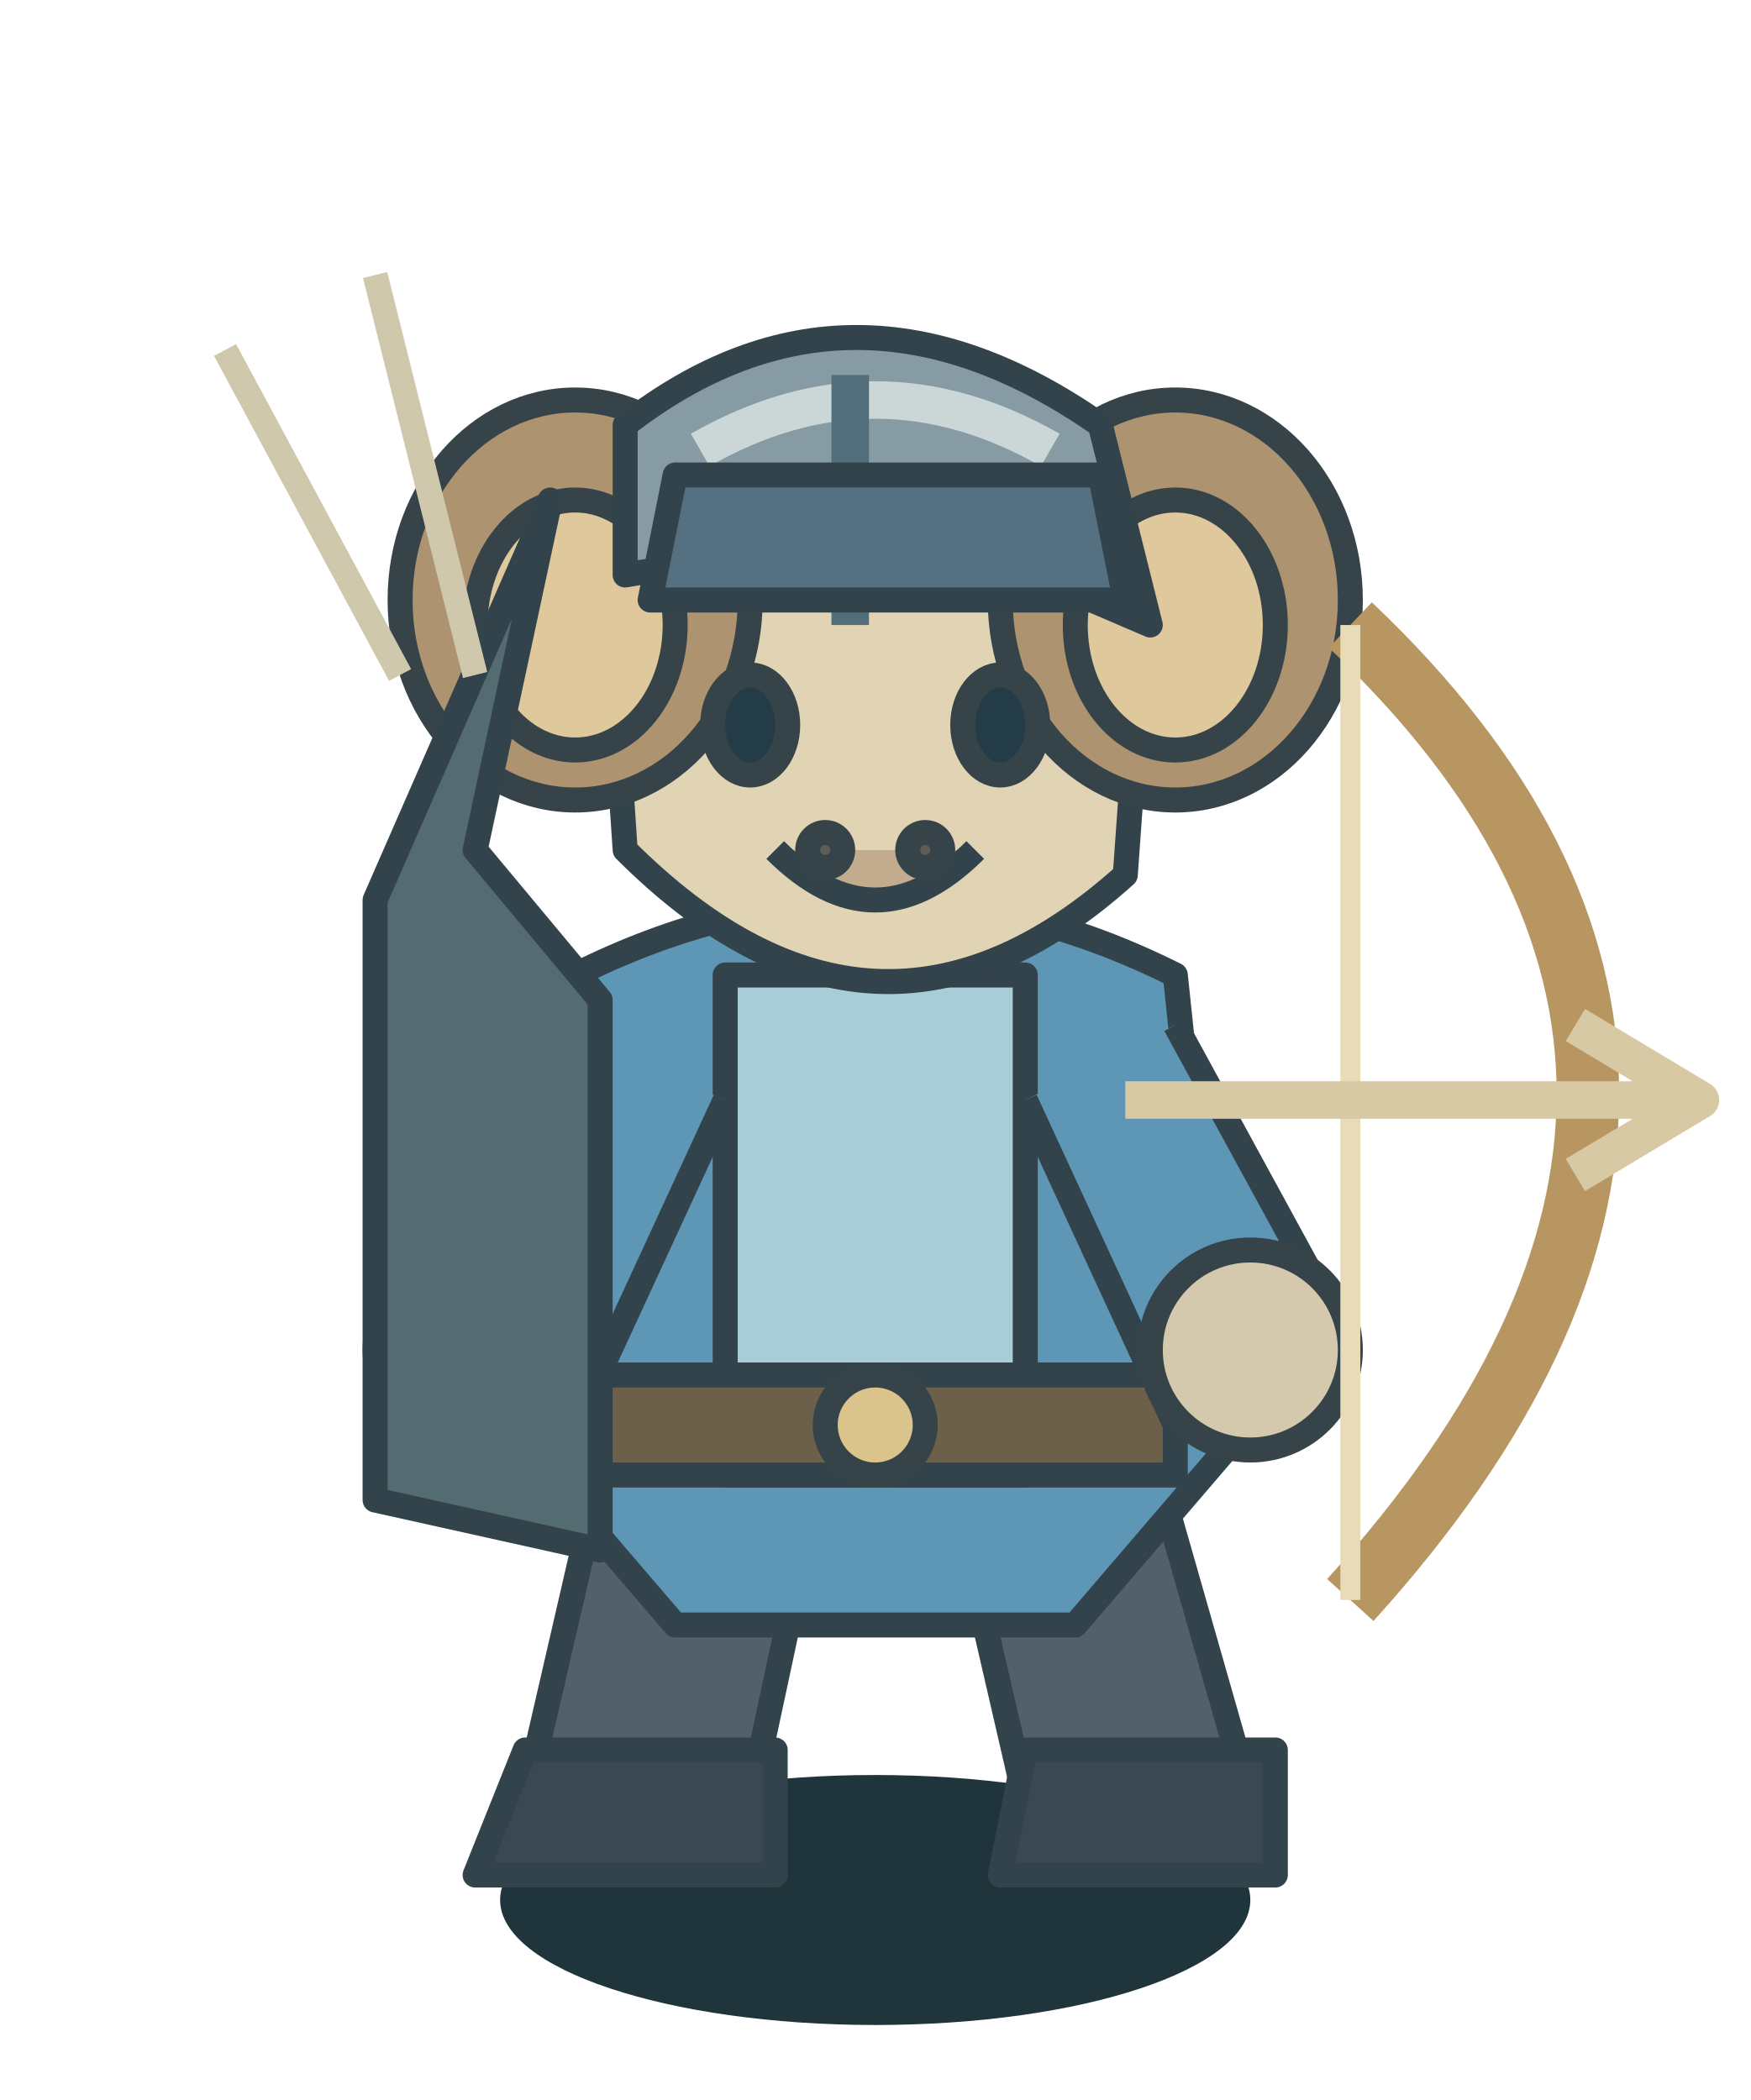
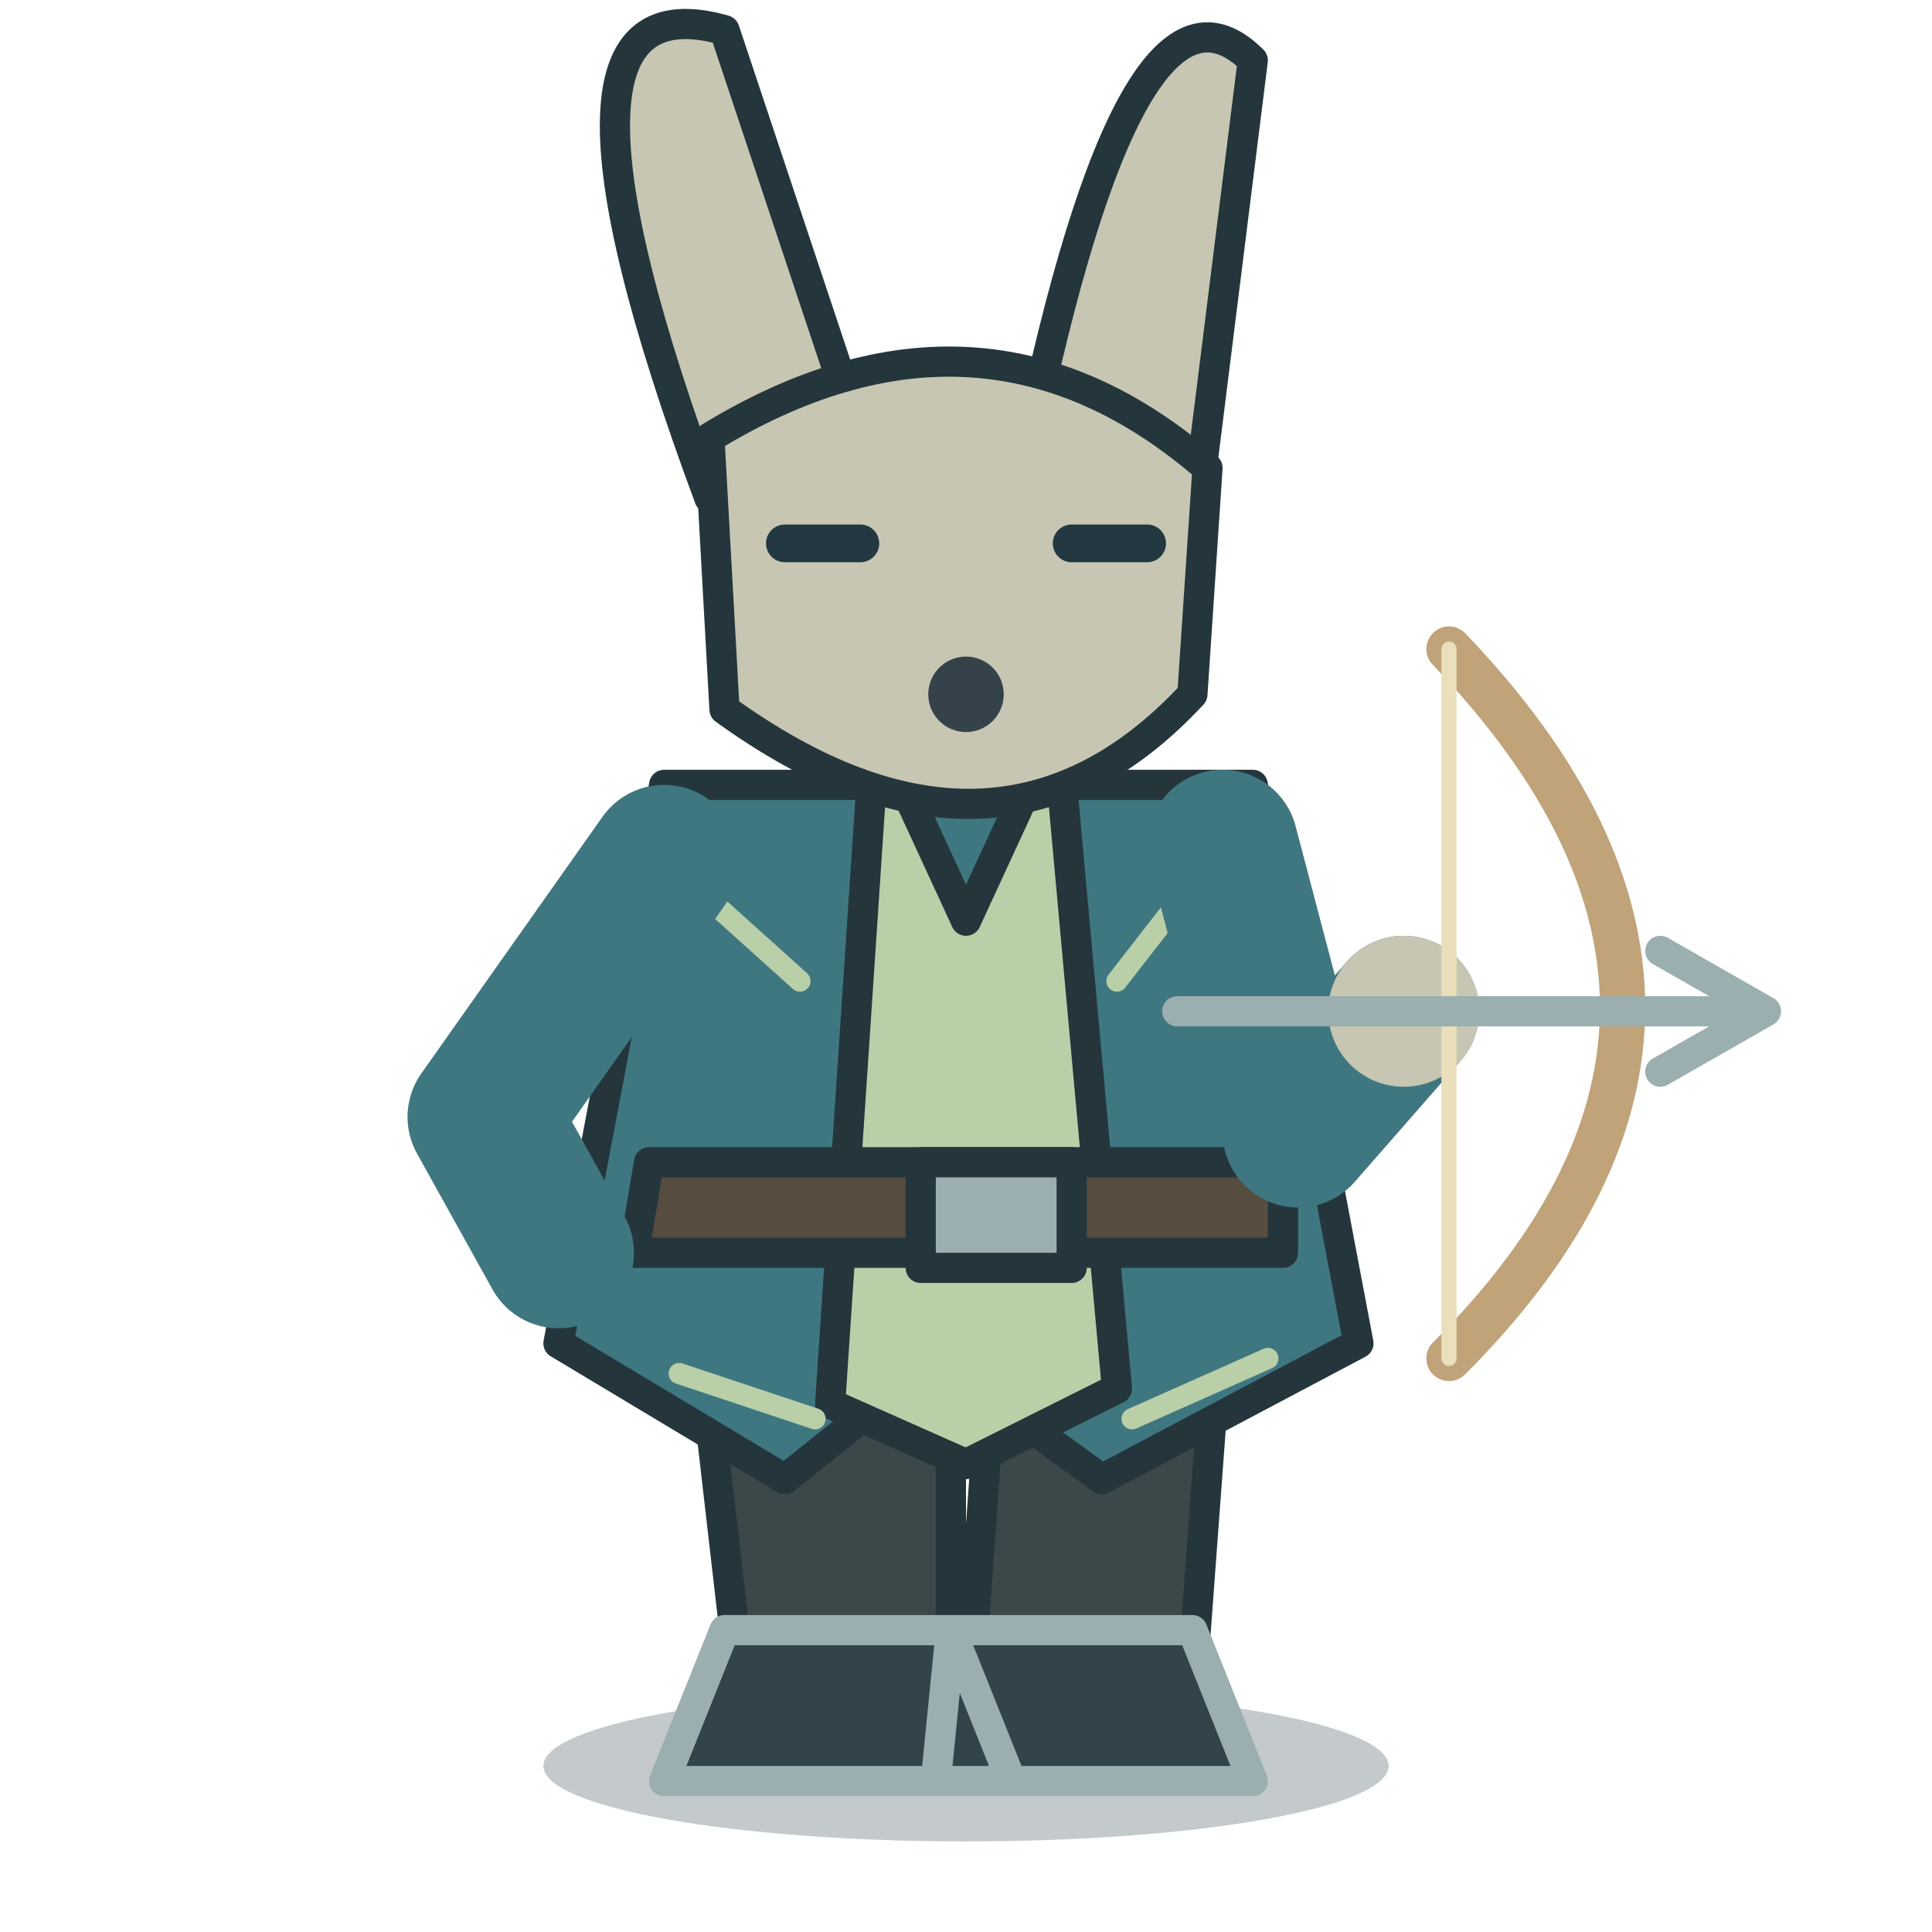
- <svg xmlns="http://www.w3.org/2000/svg" width="140" height="168" viewBox="0 0 70 84">
-   <ellipse cx="35" cy="76" rx="15" ry="5" fill="#20343b" stroke="none" />
-   <path d="M24 59L21 72H30L33 58Z" fill="#52606a" stroke="#33434b" stroke-width="1" stroke-linejoin="round" />
-   <path d="M38 59L41 72H50L46 58Z" fill="#52606a" stroke="#33434b" stroke-width="1" stroke-linejoin="round" />
-   <path d="M21 70H31V75H19Z" fill="#394853" stroke="#33434b" stroke-width="1" stroke-linejoin="round" />
-   <path d="M41 70H51V75H40Z" fill="#394853" stroke="#33434b" stroke-width="1" stroke-linejoin="round" />
-   <path d="M23 39Q35 33 47 39L49 58L43 65H27L21 58Z" fill="#5e96b5" stroke="#33434b" stroke-width="1" stroke-linejoin="round" />
-   <path d="M29 39H41V59H29Z" fill="#a8cdd7" stroke="#33434b" stroke-width="1" stroke-linejoin="round" />
-   <path d="M23 55H47V59H23Z" fill="#6d604a" stroke="#33434b" stroke-width="1" stroke-linejoin="round" />
-   <ellipse cx="35" cy="57" rx="2" ry="2" fill="#dac48b" stroke="#36444a" />
-   <path d="M22 41L17 53L23 57L29 44M47 41L53 52L47 57L41 44" fill="#5e96b5" stroke="#33434b" stroke-width="1" stroke-linejoin="round" />
-   <ellipse cx="19" cy="54" rx="4" ry="4" fill="#d4c9ad" stroke="#36444a" />
-   <ellipse cx="50" cy="54" rx="4" ry="4" fill="#d4c9ad" stroke="#36444a" />
-   <path d="M24 19Q34 10 46 21L45 35Q35 44 25 34Z" fill="#e1d4b4" stroke="#33434b" stroke-width="1" stroke-linejoin="round" />
-   <ellipse cx="23" cy="24" rx="7" ry="8" fill="#ae9371" stroke="#36444a" />
-   <ellipse cx="47" cy="24" rx="7" ry="8" fill="#ae9371" stroke="#36444a" />
-   <ellipse cx="23" cy="25" rx="4" ry="5" fill="#e0c89d" stroke="#36444a" />
-   <ellipse cx="47" cy="25" rx="4" ry="5" fill="#e0c89d" stroke="#36444a" />
-   <path d="M25 23V17Q34 10 44 17L46 25L39 22H31Z" fill="#879ba5" stroke="#33434b" stroke-width="1" stroke-linejoin="round" />
-   <path d="M28 18Q35 14 42 18" fill="none" stroke="#cbd7d7" stroke-width="1.5" stroke-linejoin="round" />
-   <path d="M34 15V25" fill="none" stroke="#526e7b" stroke-width="1.5" stroke-linejoin="round" />
-   <ellipse cx="30" cy="29" rx="1.5" ry="2" fill="#243c47" stroke="#36444a" />
-   <ellipse cx="40" cy="29" rx="1.5" ry="2" fill="#243c47" stroke="#36444a" />
-   <path d="M31 34Q35 38 39 34" fill="#c2ac8d" stroke="#33434b" stroke-width="1" stroke-linejoin="round" />
-   <ellipse cx="33" cy="34" rx="0.7" ry="0.7" fill="#5c5d55" stroke="#36444a" />
-   <ellipse cx="37" cy="34" rx="0.7" ry="0.7" fill="#5c5d55" stroke="#36444a" />
-   <path d="M54 25Q73 43 54 64" fill="none" stroke="#b89662" stroke-width="2.5" stroke-linejoin="round" />
-   <path d="M54 25V64" fill="none" stroke="#e8dbb7" stroke-width="0.8" stroke-linejoin="round" />
-   <path d="M45 44H68M63 41L68 44L63 47" fill="none" stroke="#d7c9a4" stroke-width="1.5" stroke-linejoin="round" />
-   <path d="M22 20L15 36V60L24 62V40L19 34Z" fill="#546b72" stroke="#33434b" stroke-width="1" stroke-linejoin="round" />
-   <path d="M16 27L9 14M19 27L15 11" fill="none" stroke="#cfc8ac" stroke-width="1" stroke-linejoin="round" />
-   <path d="M27 19H44L45 24H26Z" fill="#557181" stroke="#33434b" stroke-width="1" stroke-linejoin="round" />
+ <svg xmlns="http://www.w3.org/2000/svg" width="128" height="128" viewBox="0 0 128 128">
+   <g transform="translate(0 -2)">
+     <ellipse cx="64" cy="119" rx="28" ry="5" fill="#152b31" opacity=".25" />
+     <path d="M46 87L49 113L63 117L63 89M66 89L64 117L79 113L81 86" fill="#3b484a" stroke="#24363c" stroke-width="2" stroke-linejoin="round" stroke-linecap="round" />
+     <path d="M48 110h15l4 10H44Z M63 110h16l4 10H62Z" fill="#33434a" stroke="#9baeb0" stroke-width="2" stroke-linejoin="round" stroke-linecap="round" />
+     <path d="M44 54L83 54L90 91L73 100L62 92L52 100L37 91Z" fill="#3f7781" stroke="#24363c" stroke-width="2" stroke-linejoin="round" stroke-linecap="round" />
+     <path d="M58 50L64 63L70 50L74 94L64 99L55 95Z" fill="#b9cfa7" stroke="#24363c" stroke-width="2" stroke-linejoin="round" stroke-linecap="round" />
+     <path d="M43 79H85V85H42Z" fill="#564c40" stroke="#24363c" stroke-width="2" stroke-linejoin="round" stroke-linecap="round" />
+     <path d="M61 79H71V86H61Z" fill="#9baeb0" stroke="#24363c" stroke-width="2" stroke-linejoin="round" stroke-linecap="round" />
+     <path d="M43 58L53 67M81 58L74 67M45 93L54 96M75 96L84 92" fill="none" stroke="#b9cfa7" stroke-width="1.4" stroke-linejoin="round" stroke-linecap="round" />
+     <path d="M47 35Q34 0 48 4L58 34M68 32Q75-2 83 6L79 38" fill="#c7c6b3" stroke="#24363c" stroke-width="2" stroke-linejoin="round" stroke-linecap="round" />
+     <path d="M47 31Q65 20 80 33L79 48Q66 62 48 49Z" fill="#c7c6b3" stroke="#24363c" stroke-width="2" stroke-linejoin="round" stroke-linecap="round" />
+     <path d="M52 38h5M71 38h5" fill="none" stroke="#233840" stroke-width="2.5" stroke-linejoin="round" stroke-linecap="round" />
+     <circle cx="64" cy="48" r="2.5" fill="#35424a" />
+     <path d="M44 59L32 76L37 85M81 58L86 77L93 69" fill="none" stroke="#3f7781" stroke-width="10" stroke-linejoin="round" stroke-linecap="round" />
+     <circle cx="93" cy="69" r="5" fill="#c7c6b3" />
+     <path d="M96 45Q119 69 96 92" fill="none" stroke="#c1a379" stroke-width="3" stroke-linejoin="round" stroke-linecap="round" />
+     <path d="M96 45V92" fill="none" stroke="#e9dfbb" stroke-width="1" stroke-linejoin="round" stroke-linecap="round" />
+     <path d="M78 69h39l-7-4m7 4-7 4" fill="none" stroke="#9baeb0" stroke-width="2" stroke-linejoin="round" stroke-linecap="round" />
+   </g>
</svg>
